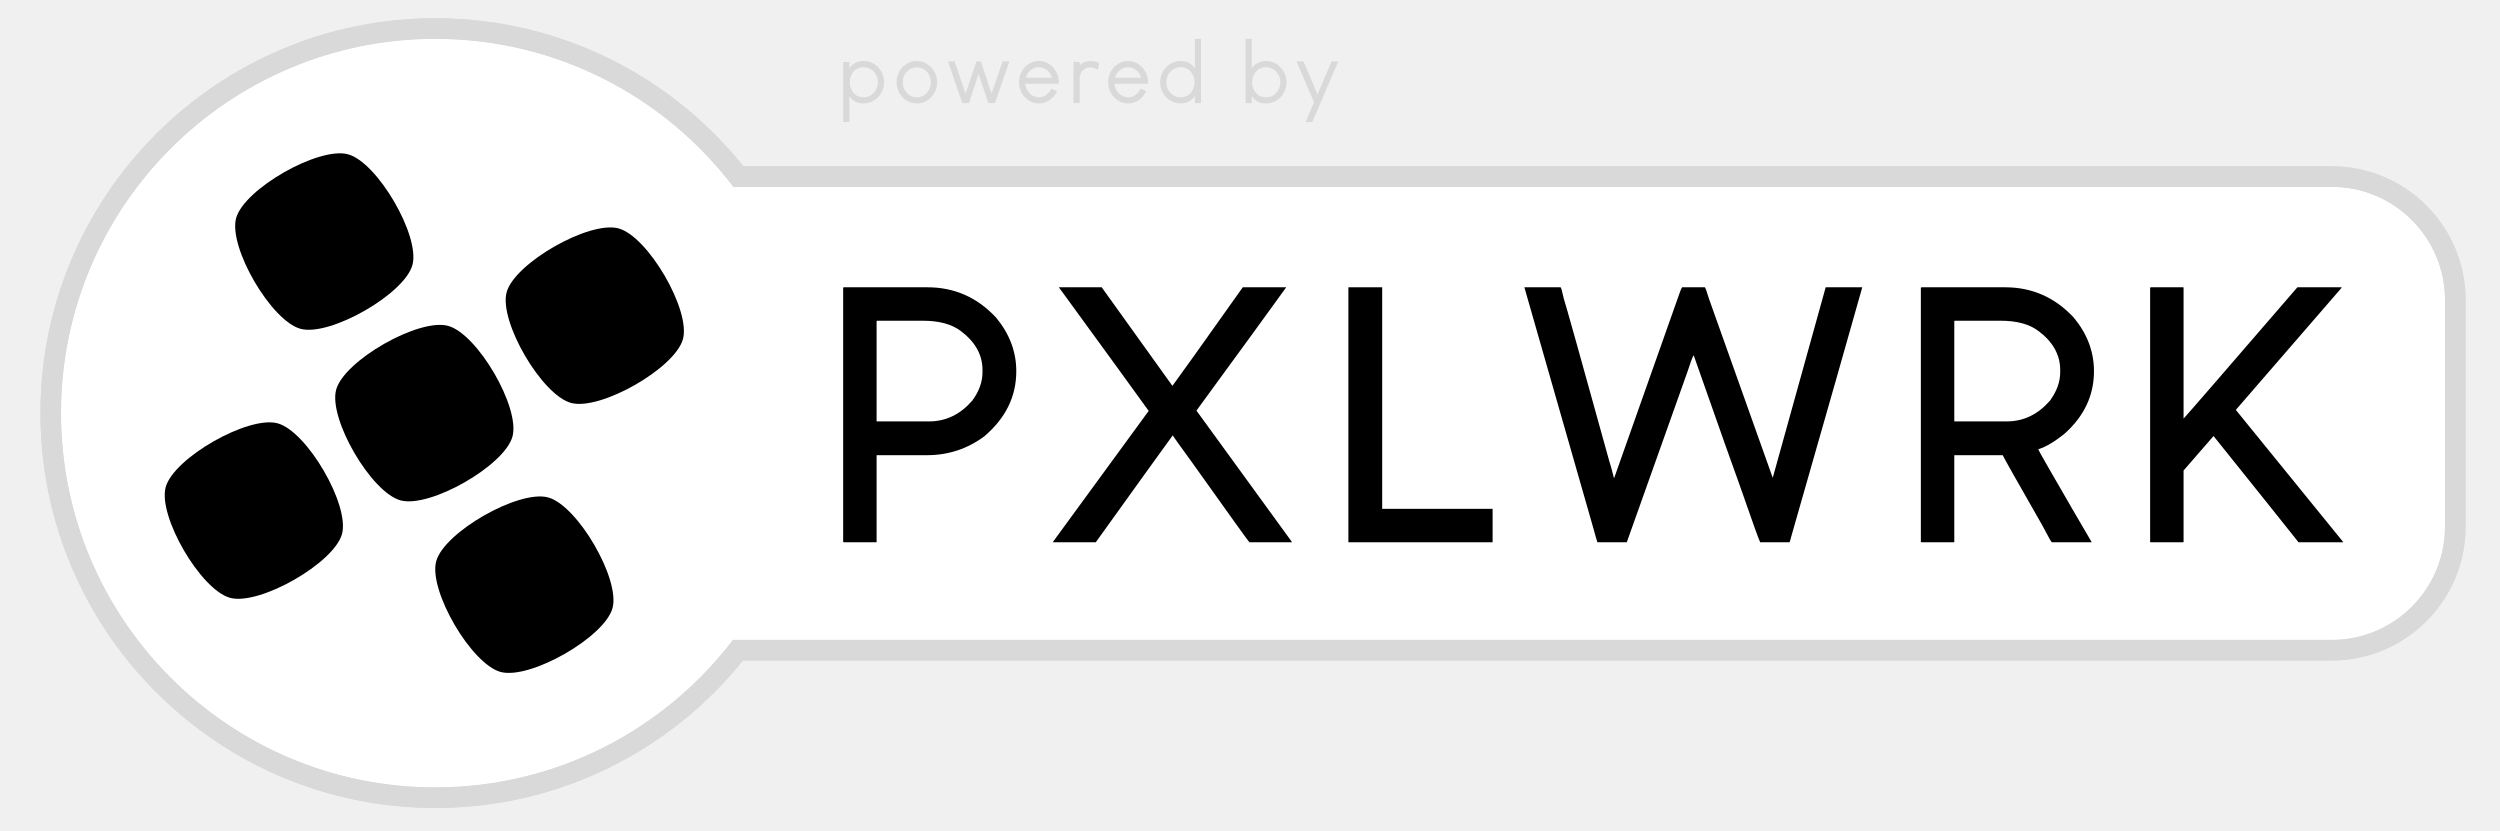
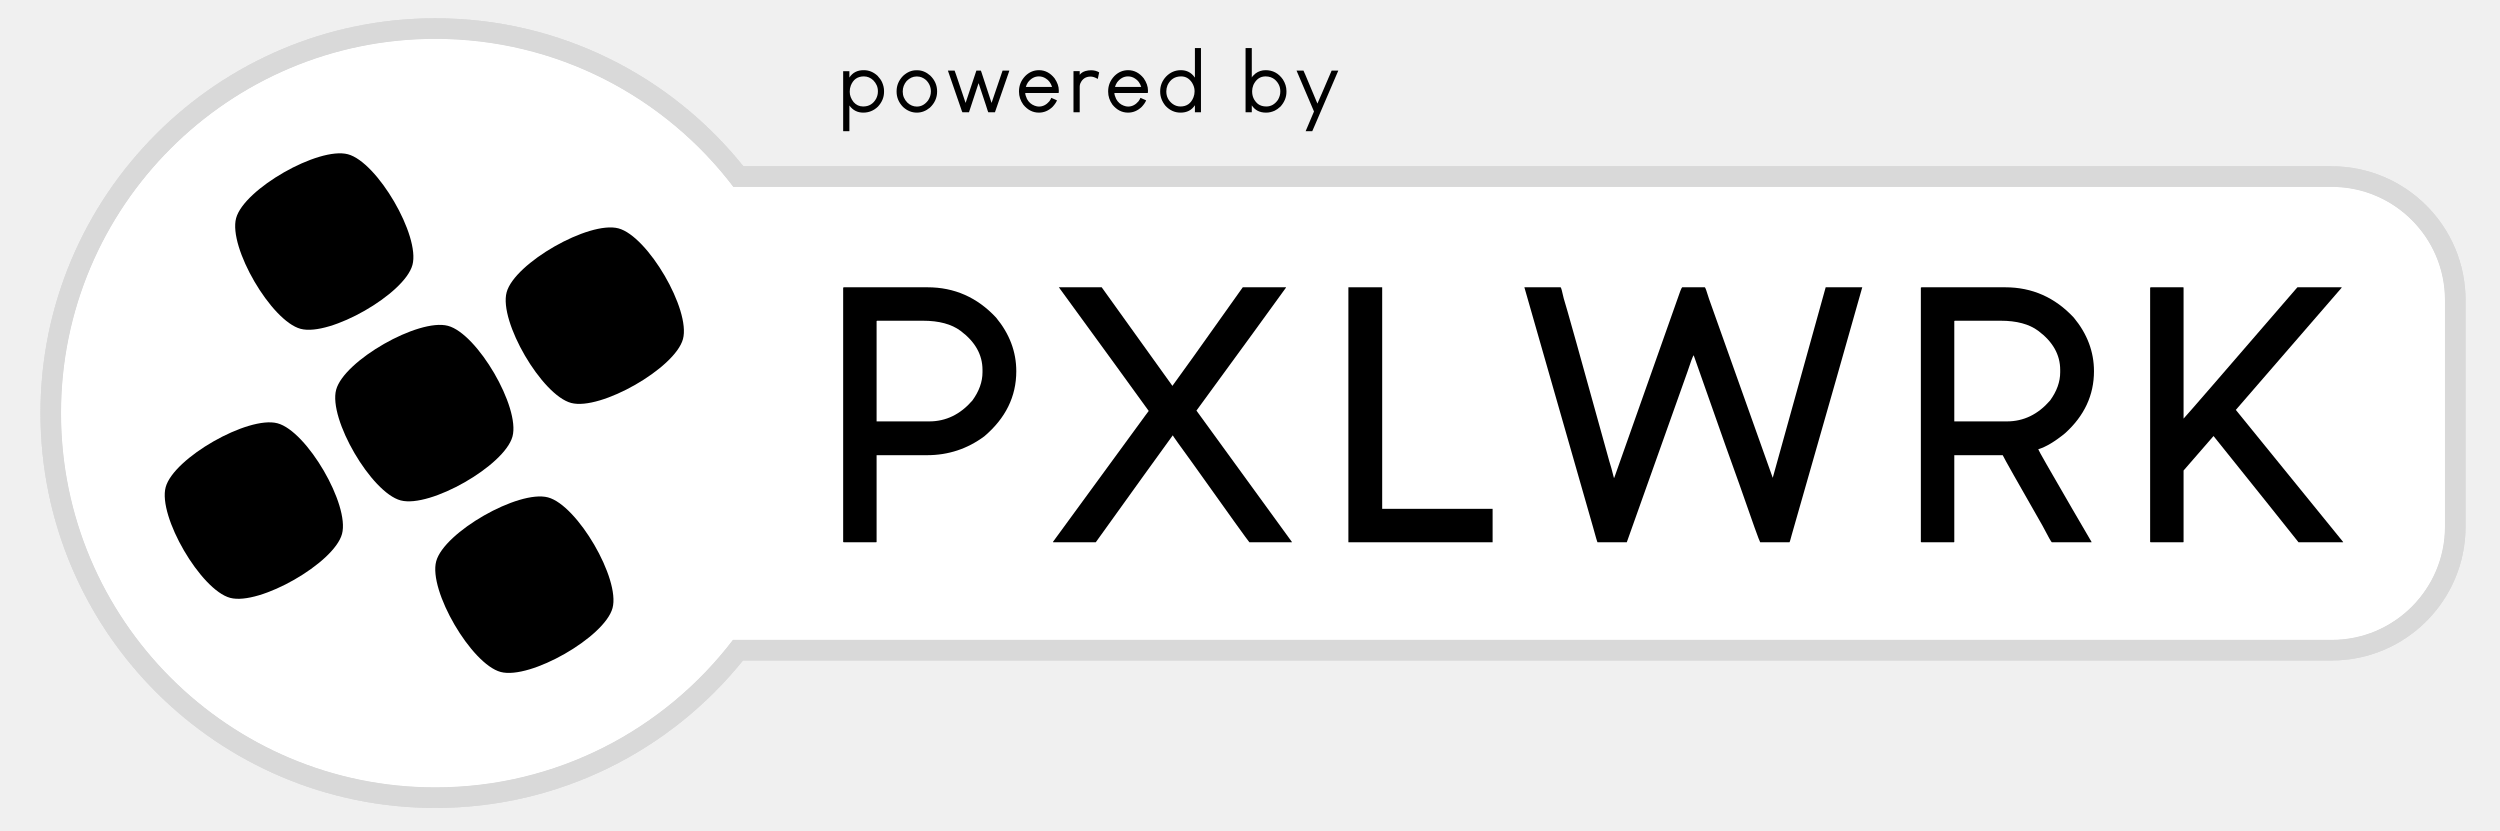
<svg xmlns="http://www.w3.org/2000/svg" width="100%" height="100%" viewBox="0 0 668 222" version="1.1" xml:space="preserve" style="fill-rule:evenodd;clip-rule:evenodd;stroke-linejoin:round;stroke-miterlimit:2;">
  <rect id="ArtBoard3" x="0" y="0" width="667.158" height="221.659" style="fill:none;" />
  <path d="M195.845,170.979c-18.278,23.946 -47.115,39.406 -79.534,39.406c-55.192,0 -100,-44.808 -100,-100c-0,-55.191 44.808,-100 100,-100c32.486,0 61.374,15.524 79.643,39.55l427.082,-0c16.702,-0 30.261,13.559 30.261,30.261l0,60.522c0,16.701 -13.559,30.261 -30.261,30.261l-427.191,0Z" style="fill:#fff;" />
  <path d="M198.521,176.479l424.515,0c19.737,0 35.761,-16.024 35.761,-35.761c0,-0 0,-60.522 0,-60.522c0,-19.737 -16.024,-35.761 -35.761,-35.761l-424.4,-0c-19.338,-24.106 -49.043,-39.55 -82.325,-39.55c-58.227,0 -105.5,47.273 -105.5,105.5c-0,58.227 47.273,105.5 105.5,105.5c33.215,0 62.866,-15.38 82.21,-39.406Zm-2.676,-5.5c-18.278,23.946 -47.115,39.406 -79.534,39.406c-55.192,0 -100,-44.808 -100,-100c-0,-55.191 44.808,-100 100,-100c32.486,0 61.374,15.524 79.643,39.55l427.082,-0c16.702,-0 30.261,13.559 30.261,30.261l0,60.522c0,16.701 -13.559,30.261 -30.261,30.261l-427.191,0Z" style="fill:#d9d9d9;" />
  <path d="M195.845,170.979c-18.278,23.946 -47.115,39.406 -79.534,39.406c-55.192,0 -100,-44.808 -100,-100c-0,-55.191 44.808,-100 100,-100c32.486,0 61.374,15.524 79.643,39.55l427.082,-0c16.702,-0 30.261,13.559 30.261,30.261l0,60.522c0,16.701 -13.559,30.261 -30.261,30.261l-427.191,0Z" style="fill:#fff;" />
  <path d="M198.521,176.479l424.515,0c19.737,0 35.761,-16.024 35.761,-35.761c0,-0 0,-60.522 0,-60.522c0,-19.737 -16.024,-35.761 -35.761,-35.761l-424.4,-0c-19.338,-24.106 -49.043,-39.55 -82.325,-39.55c-58.227,0 -105.5,47.273 -105.5,105.5c-0,58.227 47.273,105.5 105.5,105.5c33.215,0 62.866,-15.38 82.21,-39.406Zm-2.676,-5.5c-18.278,23.946 -47.115,39.406 -79.534,39.406c-55.192,0 -100,-44.808 -100,-100c-0,-55.191 44.808,-100 100,-100c32.486,0 61.374,15.524 79.643,39.55l427.082,-0c16.702,-0 30.261,13.559 30.261,30.261l0,60.522c0,16.701 -13.559,30.261 -30.261,30.261l-427.191,0Z" style="fill:#d9d9d9;" />
  <g>
    <path d="M74.138,113.1c-7.853,-2.083 -27.766,9.3 -29.87,17.076c-2.104,7.775 9.393,27.492 17.245,29.576c7.853,2.083 27.767,-9.301 29.871,-17.076c2.104,-7.775 -9.393,-27.493 -17.246,-29.576Z" />
    <path d="M92.96,41.217c-7.853,-2.084 -27.767,9.3 -29.871,17.076c-2.104,7.775 9.393,27.492 17.246,29.576c7.853,2.083 27.766,-9.301 29.87,-17.076c2.105,-7.775 -9.393,-27.493 -17.245,-29.576Z" />
    <path d="M119.691,87.06c-7.853,-2.084 -27.767,9.3 -29.871,17.075c-2.104,7.776 9.393,27.493 17.246,29.576c7.853,2.084 27.766,-9.3 29.87,-17.075c2.104,-7.776 -9.393,-27.493 -17.245,-29.576Z" />
    <path d="M146.421,132.902c-7.852,-2.083 -27.766,9.301 -29.87,17.076c-2.104,7.775 9.393,27.493 17.246,29.576c7.852,2.083 27.766,-9.3 29.87,-17.076c2.104,-7.775 -9.393,-27.492 -17.246,-29.576Z" />
    <path d="M165.243,61.019c-7.853,-2.083 -27.766,9.301 -29.87,17.076c-2.105,7.775 9.393,27.492 17.245,29.576c7.853,2.083 27.767,-9.301 29.871,-17.076c2.104,-7.775 -9.393,-27.492 -17.246,-29.576Z" />
  </g>
-   <path d="M230.753,16.292c0.016,-0 0.023,0.007 0.023,0.023l0.024,0c-0,0 0.008,-0.008 0.023,-0.023c1.344,-0 2.563,0.5 3.656,1.5c0.563,0.609 0.961,1.172 1.196,1.687c0.359,0.813 0.539,1.594 0.539,2.344l-0,0.281c-0,1.438 -0.547,2.75 -1.641,3.938c-1.109,1.062 -2.414,1.593 -3.914,1.593c-1.531,0 -2.758,-0.625 -3.68,-1.875c0,-0.015 -0.007,-0.039 -0.023,-0.07l0,6.867c-0.016,0 -0.031,0.016 -0.047,0.047l-1.57,0c-0,-0.015 -0.016,-0.031 -0.047,-0.047l-0,-15.984l1.664,-0l0,1.687c0.859,-1.312 2.125,-1.968 3.797,-1.968Zm-3.703,5.695l-0,0.117c-0,0.938 0.344,1.844 1.031,2.719c0.688,0.781 1.539,1.172 2.555,1.172c1.562,-0 2.726,-0.711 3.492,-2.133c0.297,-0.609 0.445,-1.219 0.445,-1.828l0,-0.164c0,-1.078 -0.414,-2.039 -1.242,-2.883c-0.734,-0.688 -1.57,-1.031 -2.508,-1.031c-1.687,-0 -2.851,0.82 -3.492,2.461c-0.187,0.5 -0.281,1.023 -0.281,1.57Z" style="fill:#d9d9d9;fill-rule:nonzero;" />
-   <path d="M244.82,16.315l0.305,0c1.203,0 2.344,0.469 3.422,1.406c1.234,1.188 1.851,2.61 1.851,4.266c0,1.672 -0.648,3.117 -1.945,4.336c-1.063,0.875 -2.219,1.312 -3.469,1.312c-1.359,0 -2.586,-0.5 -3.68,-1.5c-1.156,-1.187 -1.734,-2.554 -1.734,-4.101l0,-0.117c0,-1.547 0.578,-2.914 1.734,-4.102c1.094,-1 2.266,-1.5 3.516,-1.5Zm-3.609,5.672l-0,0.047c-0,1.109 0.414,2.086 1.242,2.93c0.75,0.703 1.594,1.054 2.531,1.054c1.172,0 2.172,-0.547 3,-1.64c0.5,-0.766 0.75,-1.563 0.75,-2.391c0,-1.188 -0.437,-2.211 -1.312,-3.07c-0.735,-0.625 -1.524,-0.938 -2.368,-0.938l-0.187,0c-0.922,0 -1.789,0.399 -2.602,1.195c-0.703,0.829 -1.054,1.766 -1.054,2.813Z" style="fill:#d9d9d9;fill-rule:nonzero;" />
-   <path d="M255.067,16.409c0.016,-0 0.141,0.344 0.375,1.031c0.562,1.688 1.414,4.211 2.555,7.57l0.023,0c0.484,-1.421 1.438,-4.281 2.859,-8.578l0,-0.023l1.196,-0c0.031,-0 0.172,0.398 0.422,1.195c0.297,0.891 1.109,3.36 2.437,7.406l0.024,0c0.5,-1.421 1.476,-4.289 2.929,-8.601l1.758,-0c0.016,-0 0.031,0.015 0.047,0.047c-0.641,1.843 -1.922,5.539 -3.844,11.086l-1.781,-0c-0.031,-0 -0.242,-0.633 -0.633,-1.899c-0.437,-1.297 -1.086,-3.25 -1.945,-5.859l-0.024,-0c-0.421,1.297 -1.273,3.883 -2.554,7.758l-1.758,-0c-0.063,-0.078 -0.227,-0.524 -0.492,-1.336c-0.75,-2.172 -1.875,-5.43 -3.375,-9.774l-0,-0.023l1.781,-0Z" style="fill:#d9d9d9;fill-rule:nonzero;" />
-   <path d="M277.619,16.292c1.609,-0 2.992,0.718 4.148,2.156c0.766,1.109 1.148,2.195 1.148,3.258l0,0.14c0,0.36 -0.023,0.539 -0.07,0.539l-8.906,0c-0,0.375 0.156,0.907 0.469,1.594c0.468,0.875 1.148,1.477 2.039,1.805c0.422,0.156 0.804,0.234 1.148,0.234c1.063,0 1.992,-0.469 2.789,-1.406c0.266,-0.375 0.438,-0.68 0.516,-0.914l0.047,-0c0.625,0.25 1.117,0.469 1.476,0.656c-0.172,0.485 -0.554,1.055 -1.148,1.711c-1.078,1.047 -2.305,1.57 -3.68,1.57c-1.625,0 -3.016,-0.711 -4.172,-2.132c-0.765,-1.079 -1.148,-2.235 -1.148,-3.469l-0,-0.094c-0,-1.562 0.562,-2.93 1.687,-4.101c1.047,-1.032 2.266,-1.547 3.657,-1.547Zm-3.516,4.476l7.008,0c-0.328,-1.031 -0.883,-1.781 -1.664,-2.25c-0.563,-0.375 -1.18,-0.562 -1.852,-0.562c-1.141,-0 -2.117,0.531 -2.93,1.593c-0.25,0.375 -0.437,0.782 -0.562,1.219Z" style="fill:#d9d9d9;fill-rule:nonzero;" />
-   <path d="M291.522,16.315c0.828,0 1.554,0.188 2.179,0.563c-0.078,0.39 -0.203,0.976 -0.375,1.757c-0.703,-0.421 -1.343,-0.632 -1.922,-0.632c-1.296,-0 -2.21,0.609 -2.742,1.828c-0.109,0.281 -0.164,0.57 -0.164,0.867l0,6.82c-0.015,0 -0.031,0.008 -0.047,0.024l-1.57,-0c0,-0 -0.016,-0.008 -0.047,-0.024l0,-10.945c0.016,-0 0.031,-0.008 0.047,-0.024l1.57,0c0,0 0.016,0.008 0.047,0.024l0,0.961c0.344,-0.469 0.852,-0.805 1.524,-1.008c0.5,-0.141 1,-0.211 1.5,-0.211Z" style="fill:#d9d9d9;fill-rule:nonzero;" />
-   <path d="M301.44,16.292c1.61,-0 2.993,0.718 4.149,2.156c0.765,1.109 1.148,2.195 1.148,3.258l0,0.14c0,0.36 -0.023,0.539 -0.07,0.539l-8.906,0c-0,0.375 0.156,0.907 0.468,1.594c0.469,0.875 1.149,1.477 2.04,1.805c0.421,0.156 0.804,0.234 1.148,0.234c1.062,0 1.992,-0.469 2.789,-1.406c0.266,-0.375 0.438,-0.68 0.516,-0.914l0.047,-0c0.625,0.25 1.117,0.469 1.476,0.656c-0.172,0.485 -0.555,1.055 -1.148,1.711c-1.078,1.047 -2.305,1.57 -3.68,1.57c-1.625,0 -3.016,-0.711 -4.172,-2.132c-0.766,-1.079 -1.148,-2.235 -1.148,-3.469l-0,-0.094c-0,-1.562 0.562,-2.93 1.687,-4.101c1.047,-1.032 2.266,-1.547 3.656,-1.547Zm-3.515,4.476l7.008,0c-0.329,-1.031 -0.883,-1.781 -1.664,-2.25c-0.563,-0.375 -1.18,-0.562 -1.852,-0.562c-1.141,-0 -2.117,0.531 -2.93,1.593c-0.25,0.375 -0.437,0.782 -0.562,1.219Z" style="fill:#d9d9d9;fill-rule:nonzero;" />
-   <path d="M319.281,10.385l1.594,0c-0,0 0.008,0.008 0.023,0.024l0,17.109c0,0 -0.008,0.008 -0.023,0.024l-1.594,-0l0,-1.852l-0.023,0c-0.844,1.297 -2.118,1.945 -3.821,1.945l-0.023,0c-1.516,0 -2.844,-0.601 -3.985,-1.804c-0.953,-1.157 -1.429,-2.422 -1.429,-3.797l-0,-0.117c-0,-1.485 0.531,-2.797 1.594,-3.938c1.109,-1.125 2.421,-1.687 3.937,-1.687c1.547,-0 2.773,0.632 3.68,1.898c0.015,0.016 0.031,0.039 0.047,0.07l0.023,0l0,-7.875Zm-7.641,11.532l0,0.07c0,1.312 0.524,2.391 1.571,3.234c0.656,0.516 1.39,0.774 2.203,0.774c1.687,-0 2.851,-0.828 3.492,-2.485c0.188,-0.5 0.281,-0.992 0.281,-1.476l0,-0.235c0,-0.687 -0.218,-1.398 -0.656,-2.132c-0.734,-1.141 -1.711,-1.711 -2.93,-1.711c-1.672,-0 -2.882,0.781 -3.632,2.343c-0.219,0.563 -0.329,1.102 -0.329,1.618Z" style="fill:#d9d9d9;fill-rule:nonzero;" />
-   <path d="M332.861,10.385l1.57,0c0,0 0.016,0.008 0.047,0.024l-0,7.851c0.094,-0.234 0.422,-0.593 0.984,-1.078c0.797,-0.593 1.703,-0.89 2.719,-0.89c1.906,-0 3.438,0.82 4.594,2.461c0.64,1 0.961,2.031 0.961,3.093l-0,0.258c-0,1.422 -0.532,2.727 -1.594,3.914c-0.563,0.516 -1.078,0.883 -1.547,1.102c-0.766,0.344 -1.516,0.515 -2.25,0.515l-0.07,0c-1.688,0 -2.953,-0.648 -3.797,-1.945l-0,1.828c-0.016,0 -0.031,0.008 -0.047,0.024l-1.57,-0c-0,-0 -0.016,-0.008 -0.047,-0.024l-0,-17.109c0.015,-0 0.031,-0.008 0.047,-0.024Zm1.711,11.461l-0,0.141c-0,1.344 0.515,2.453 1.547,3.328c0.609,0.453 1.359,0.68 2.25,0.68c1.234,-0 2.265,-0.586 3.093,-1.758c0.422,-0.734 0.633,-1.453 0.633,-2.156l0,-0.188c0,-1.172 -0.476,-2.195 -1.43,-3.07c-0.687,-0.578 -1.523,-0.867 -2.507,-0.867c-1.454,-0 -2.539,0.765 -3.258,2.297c-0.219,0.578 -0.328,1.109 -0.328,1.593Z" style="fill:#d9d9d9;fill-rule:nonzero;" />
-   <path d="M348.287,16.409c0.016,-0 0.196,0.406 0.539,1.219c0.703,1.687 1.766,4.218 3.188,7.593c0.015,-0.031 0.469,-1.07 1.359,-3.117c1.61,-3.797 2.422,-5.695 2.438,-5.695l1.781,-0c-1.047,2.422 -3.125,7.265 -6.234,14.531c-0.125,0.281 -0.368,0.836 -0.727,1.664l-1.758,0l0,-0.023c0.375,-0.875 1.117,-2.625 2.227,-5.25c-0.766,-1.828 -2.321,-5.469 -4.664,-10.922l1.851,-0Z" style="fill:#d9d9d9;fill-rule:nonzero;" />
+   <path d="M230.753,18.75c0.016,0 0.023,0.008 0.023,0.023l0.024,0c-0,0 0.008,-0.007 0.023,-0.023c1.344,0 2.563,0.5 3.656,1.5c0.563,0.609 0.961,1.172 1.196,1.688c0.359,0.812 0.539,1.593 0.539,2.343l-0,0.282c-0,1.437 -0.547,2.75 -1.641,3.937c-1.109,1.063 -2.414,1.594 -3.914,1.594c-1.531,-0 -2.758,-0.625 -3.68,-1.875c0,-0.016 -0.007,-0.039 -0.023,-0.071l0,6.868c-0.016,-0 -0.031,0.015 -0.047,0.047l-1.57,-0c-0,-0.016 -0.016,-0.032 -0.047,-0.047l-0,-15.985l1.664,0l0,1.688c0.859,-1.313 2.125,-1.969 3.797,-1.969Zm-3.703,5.695l-0,0.118c-0,0.937 0.344,1.843 1.031,2.718c0.688,0.782 1.539,1.172 2.555,1.172c1.562,0 2.726,-0.711 3.492,-2.133c0.297,-0.609 0.445,-1.218 0.445,-1.828l0,-0.164c0,-1.078 -0.414,-2.039 -1.242,-2.883c-0.734,-0.687 -1.57,-1.031 -2.508,-1.031c-1.687,0 -2.851,0.82 -3.492,2.461c-0.187,0.5 -0.281,1.023 -0.281,1.57Z" style="fill-rule:nonzero;" />
+   <path d="M244.82,18.773l0.305,0c1.203,0 2.344,0.469 3.422,1.407c1.234,1.187 1.851,2.609 1.851,4.265c0,1.672 -0.648,3.118 -1.945,4.336c-1.063,0.875 -2.219,1.313 -3.469,1.313c-1.359,-0 -2.586,-0.5 -3.68,-1.5c-1.156,-1.188 -1.734,-2.555 -1.734,-4.102l0,-0.117c0,-1.547 0.578,-2.914 1.734,-4.102c1.094,-1 2.266,-1.5 3.516,-1.5Zm-3.609,5.672l-0,0.047c-0,1.11 0.414,2.086 1.242,2.93c0.75,0.703 1.594,1.055 2.531,1.055c1.172,-0 2.172,-0.547 3,-1.641c0.5,-0.766 0.75,-1.563 0.75,-2.391c0,-1.187 -0.437,-2.211 -1.312,-3.07c-0.735,-0.625 -1.524,-0.937 -2.368,-0.937l-0.187,-0c-0.922,-0 -1.789,0.398 -2.602,1.195c-0.703,0.828 -1.054,1.765 -1.054,2.812Z" style="fill-rule:nonzero;" />
+   <path d="M255.067,18.867c0.016,0 0.141,0.344 0.375,1.031c0.562,1.688 1.414,4.211 2.555,7.571l0.023,-0c0.484,-1.422 1.438,-4.281 2.859,-8.578l0,-0.024l1.196,0c0.031,0 0.172,0.399 0.422,1.196c0.297,0.89 1.109,3.359 2.437,7.406l0.024,-0c0.5,-1.422 1.476,-4.289 2.929,-8.602l1.758,0c0.016,0 0.031,0.016 0.047,0.047c-0.641,1.844 -1.922,5.539 -3.844,11.086l-1.781,0c-0.031,0 -0.242,-0.633 -0.633,-1.898c-0.437,-1.297 -1.086,-3.25 -1.945,-5.86l-0.024,0c-0.421,1.297 -1.273,3.883 -2.554,7.758l-1.758,0c-0.063,-0.078 -0.227,-0.523 -0.492,-1.336c-0.75,-2.172 -1.875,-5.43 -3.375,-9.773l-0,-0.024l1.781,0Z" style="fill-rule:nonzero;" />
+   <path d="M277.619,18.75c1.609,0 2.992,0.719 4.148,2.156c0.766,1.11 1.148,2.196 1.148,3.258l0,0.141c0,0.359 -0.023,0.539 -0.07,0.539l-8.906,-0c-0,0.375 0.156,0.906 0.469,1.594c0.468,0.875 1.148,1.476 2.039,1.804c0.422,0.156 0.804,0.235 1.148,0.235c1.063,-0 1.992,-0.469 2.789,-1.407c0.266,-0.375 0.438,-0.679 0.516,-0.914l0.047,0c0.625,0.25 1.117,0.469 1.476,0.657c-0.172,0.484 -0.554,1.054 -1.148,1.71c-1.078,1.047 -2.305,1.571 -3.68,1.571c-1.625,-0 -3.016,-0.711 -4.172,-2.133c-0.765,-1.078 -1.148,-2.234 -1.148,-3.469l-0,-0.094c-0,-1.562 0.562,-2.929 1.687,-4.101c1.047,-1.031 2.266,-1.547 3.657,-1.547Zm-3.516,4.477l7.008,-0c-0.328,-1.032 -0.883,-1.782 -1.664,-2.25c-0.563,-0.375 -1.18,-0.563 -1.852,-0.563c-1.141,0 -2.117,0.531 -2.93,1.594c-0.25,0.375 -0.437,0.781 -0.562,1.219Z" style="fill-rule:nonzero;" />
+   <path d="M291.522,18.773c0.828,0 1.554,0.188 2.179,0.563c-0.078,0.391 -0.203,0.977 -0.375,1.758c-0.703,-0.422 -1.343,-0.633 -1.922,-0.633c-1.296,-0 -2.21,0.609 -2.742,1.828c-0.109,0.281 -0.164,0.57 -0.164,0.867l0,6.821c-0.015,-0 -0.031,0.007 -0.047,0.023l-1.57,0c0,0 -0.016,-0.008 -0.047,-0.023l0,-10.946c0.016,0 0.031,-0.008 0.047,-0.023l1.57,-0c0,-0 0.016,0.008 0.047,0.023l0,0.961c0.344,-0.469 0.852,-0.804 1.524,-1.008c0.5,-0.14 1,-0.211 1.5,-0.211Z" style="fill-rule:nonzero;" />
+   <path d="M301.44,18.75c1.61,0 2.993,0.719 4.149,2.156c0.765,1.11 1.148,2.196 1.148,3.258l0,0.141c0,0.359 -0.023,0.539 -0.07,0.539l-8.906,-0c-0,0.375 0.156,0.906 0.468,1.594c0.469,0.875 1.149,1.476 2.04,1.804c0.421,0.156 0.804,0.235 1.148,0.235c1.062,-0 1.992,-0.469 2.789,-1.407c0.266,-0.375 0.438,-0.679 0.516,-0.914l0.047,0c0.625,0.25 1.117,0.469 1.476,0.657c-0.172,0.484 -0.555,1.054 -1.148,1.71c-1.078,1.047 -2.305,1.571 -3.68,1.571c-1.625,-0 -3.016,-0.711 -4.172,-2.133c-0.766,-1.078 -1.148,-2.234 -1.148,-3.469l-0,-0.094c-0,-1.562 0.562,-2.929 1.687,-4.101c1.047,-1.031 2.266,-1.547 3.656,-1.547Zm-3.515,4.477l7.008,-0c-0.329,-1.032 -0.883,-1.782 -1.664,-2.25c-0.563,-0.375 -1.18,-0.563 -1.852,-0.563c-1.141,0 -2.117,0.531 -2.93,1.594c-0.25,0.375 -0.437,0.781 -0.562,1.219Z" style="fill-rule:nonzero;" />
+   <path d="M319.281,12.844l1.594,-0c-0,-0 0.008,0.008 0.023,0.023l0,17.11c0,-0 -0.008,0.007 -0.023,0.023l-1.594,0l0,-1.852l-0.023,0c-0.844,1.297 -2.118,1.946 -3.821,1.946l-0.023,-0c-1.516,-0 -2.844,-0.602 -3.985,-1.805c-0.953,-1.156 -1.429,-2.422 -1.429,-3.797l-0,-0.117c-0,-1.484 0.531,-2.797 1.594,-3.937c1.109,-1.125 2.421,-1.688 3.937,-1.688c1.547,0 2.773,0.633 3.68,1.898c0.015,0.016 0.031,0.04 0.047,0.071l0.023,-0l0,-7.875Zm-7.641,11.531l0,0.07c0,1.313 0.524,2.391 1.571,3.235c0.656,0.515 1.39,0.773 2.203,0.773c1.687,0 2.851,-0.828 3.492,-2.484c0.188,-0.5 0.281,-0.992 0.281,-1.477l0,-0.234c0,-0.688 -0.218,-1.399 -0.656,-2.133c-0.734,-1.141 -1.711,-1.711 -2.93,-1.711c-1.672,0 -2.882,0.781 -3.632,2.344c-0.219,0.562 -0.329,1.101 -0.329,1.617Z" style="fill-rule:nonzero;" />
+   <path d="M332.861,12.844l1.57,-0c0,-0 0.016,0.008 0.047,0.023l-0,7.852c0.094,-0.235 0.422,-0.594 0.984,-1.078c0.797,-0.594 1.703,-0.891 2.719,-0.891c1.906,0 3.438,0.82 4.594,2.461c0.64,1 0.961,2.031 0.961,3.094l-0,0.258c-0,1.421 -0.532,2.726 -1.594,3.914c-0.563,0.515 -1.078,0.882 -1.547,1.101c-0.766,0.344 -1.516,0.516 -2.25,0.516l-0.07,-0c-1.688,-0 -2.953,-0.649 -3.797,-1.946l-0,1.829c-0.016,-0 -0.031,0.007 -0.047,0.023l-1.57,0c-0,0 -0.016,-0.008 -0.047,-0.023l-0,-17.11c0.015,0 0.031,-0.008 0.047,-0.023Zm1.711,11.461l-0,0.14c-0,1.344 0.515,2.453 1.547,3.328c0.609,0.454 1.359,0.68 2.25,0.68c1.234,0 2.265,-0.586 3.093,-1.758c0.422,-0.734 0.633,-1.453 0.633,-2.156l0,-0.187c0,-1.172 -0.476,-2.196 -1.43,-3.071c-0.687,-0.578 -1.523,-0.867 -2.507,-0.867c-1.454,0 -2.539,0.766 -3.258,2.297c-0.219,0.578 -0.328,1.109 -0.328,1.594Z" style="fill-rule:nonzero;" />
+   <path d="M348.287,18.867c0.016,0 0.196,0.406 0.539,1.219c0.703,1.687 1.766,4.219 3.188,7.594c0.015,-0.032 0.469,-1.071 1.359,-3.117c1.61,-3.797 2.422,-5.696 2.438,-5.696l1.781,0c-1.047,2.422 -3.125,7.266 -6.234,14.531c-0.125,0.282 -0.368,0.836 -0.727,1.665l-1.758,-0l0,-0.024c0.375,-0.875 1.117,-2.625 2.227,-5.25c-0.766,-1.828 -2.321,-5.469 -4.664,-10.922l1.851,0Z" style="fill-rule:nonzero;" />
  <path d="M225.478,76.763l22.338,0c7.198,0 13.31,2.7 18.337,8.098c3.598,4.344 5.398,9.122 5.398,14.334c-0,6.763 -2.854,12.565 -8.563,17.405c-4.53,3.351 -9.618,5.026 -15.265,5.026l-13.496,0l0,23.176c0,0 -0.031,0.031 -0.093,0.093l-8.656,0c-0.062,0 -0.124,-0.031 -0.186,-0.093l-0,-67.945c-0,-0 0.062,-0.031 0.186,-0.094Zm8.749,9.029l0,26.806l14.055,-0c4.468,-0 8.315,-1.862 11.541,-5.585c1.8,-2.482 2.7,-4.995 2.7,-7.539l-0,-0.651c-0,-4.034 -1.955,-7.509 -5.864,-10.425c-2.42,-1.799 -5.771,-2.699 -10.053,-2.699l-12.193,-0c-0.062,-0 -0.124,0.031 -0.186,0.093Z" style="fill-rule:nonzero;" />
  <path d="M294.373,76.763c3.165,4.406 9.463,13.186 18.895,26.341c1.179,-1.551 7.446,-10.331 18.801,-26.341l11.542,0l-0,0.094c-3.971,5.522 -11.945,16.474 -23.921,32.856c4.22,5.832 12.721,17.529 25.503,35.089l0,0.093l-11.355,0c-0.31,-0.31 -5.368,-7.353 -15.172,-21.128c-3.475,-4.778 -5.243,-7.26 -5.305,-7.446c-3.475,4.778 -10.332,14.303 -20.57,28.574l-11.355,0c-0,0 -0.031,-0.031 -0.093,-0.093c4.095,-5.646 12.348,-16.94 24.758,-33.879c0.124,-0.187 0.403,-0.559 0.838,-1.117c-3.972,-5.523 -11.976,-16.537 -24.014,-33.043l11.448,0Z" style="fill-rule:nonzero;" />
  <path d="M360.29,76.763l9.029,0l-0,59.197l29.505,0l-0,8.935l-38.534,0l0,-68.132Z" style="fill-rule:nonzero;" />
  <path d="M416.992,76.763c0.124,0 0.404,0.993 0.838,2.979c0.558,1.675 4.623,16.195 12.193,43.56c0.31,0.93 0.714,2.389 1.21,4.374l0.093,0c2.792,-7.942 8.377,-23.734 16.754,-47.376c0.744,-2.233 1.21,-3.412 1.396,-3.537l6.05,0c0.124,0 0.496,1.024 1.117,3.072c3.785,10.611 9.463,26.558 17.033,47.841c2.358,-8.501 7.074,-25.472 14.147,-50.913l9.774,0c-3.103,11.046 -9.37,33.043 -18.802,65.992c-0.372,1.427 -0.589,2.14 -0.651,2.14l-7.819,0c-0.186,-0.186 -2.048,-5.367 -5.584,-15.543c-0.869,-2.296 -4.934,-13.776 -12.193,-34.439c-0.249,0.311 -0.807,1.8 -1.676,4.468c-3.599,10.114 -8.997,25.286 -16.195,45.514l-7.819,0c-0.062,0 -0.465,-1.365 -1.21,-4.095c-4.095,-14.21 -10.207,-35.555 -18.336,-64.037l9.68,0Z" style="fill-rule:nonzero;" />
  <path d="M513.438,76.763l22.339,0c7.197,0 13.309,2.7 18.336,8.098c3.599,4.344 5.398,9.122 5.398,14.334c0,6.391 -2.575,11.914 -7.725,16.568c-2.731,2.233 -5.12,3.661 -7.167,4.281c-0,0.186 3.009,5.461 9.028,15.823c1.179,1.986 2.917,4.964 5.212,8.935l0,0.093l-10.61,0c-0.124,0 -0.962,-1.489 -2.513,-4.467c-6.64,-11.604 -10.177,-17.871 -10.611,-18.802l-12.938,0l0,23.176c0,0 -0.031,0.031 -0.093,0.093l-8.656,0c-0.062,0 -0.124,-0.031 -0.186,-0.093l-0,-67.945c-0,-0 0.062,-0.031 0.186,-0.094Zm8.749,9.029l0,26.806l14.055,-0c4.468,-0 8.315,-1.862 11.541,-5.585c1.8,-2.482 2.7,-4.995 2.7,-7.539l-0,-0.651c-0,-4.034 -1.955,-7.509 -5.864,-10.425c-2.42,-1.799 -5.771,-2.699 -10.052,-2.699l-12.194,-0c-0.062,-0 -0.124,0.031 -0.186,0.093Z" style="fill-rule:nonzero;" />
  <path d="M574.701,76.763l8.656,0c0,0 0.031,0.031 0.093,0.094l0,34.996c0.559,-0.558 10.642,-12.193 30.25,-34.903c0.062,-0.062 0.124,-0.124 0.186,-0.187l11.728,0c-0,0 0.031,0.031 0.093,0.094c-4.716,5.46 -14.148,16.35 -28.295,32.669c4.778,5.895 14.334,17.654 28.667,35.276l0,0.093l-11.913,0c-3.786,-4.777 -11.356,-14.24 -22.711,-28.388c-1.365,1.551 -4.033,4.623 -8.005,9.215l0,19.08c0,0 -0.031,0.031 -0.093,0.093l-8.656,0c-0.062,0 -0.124,-0.031 -0.186,-0.093l-0,-67.945c-0,-0 0.062,-0.031 0.186,-0.094Z" style="fill-rule:nonzero;" />
</svg>
